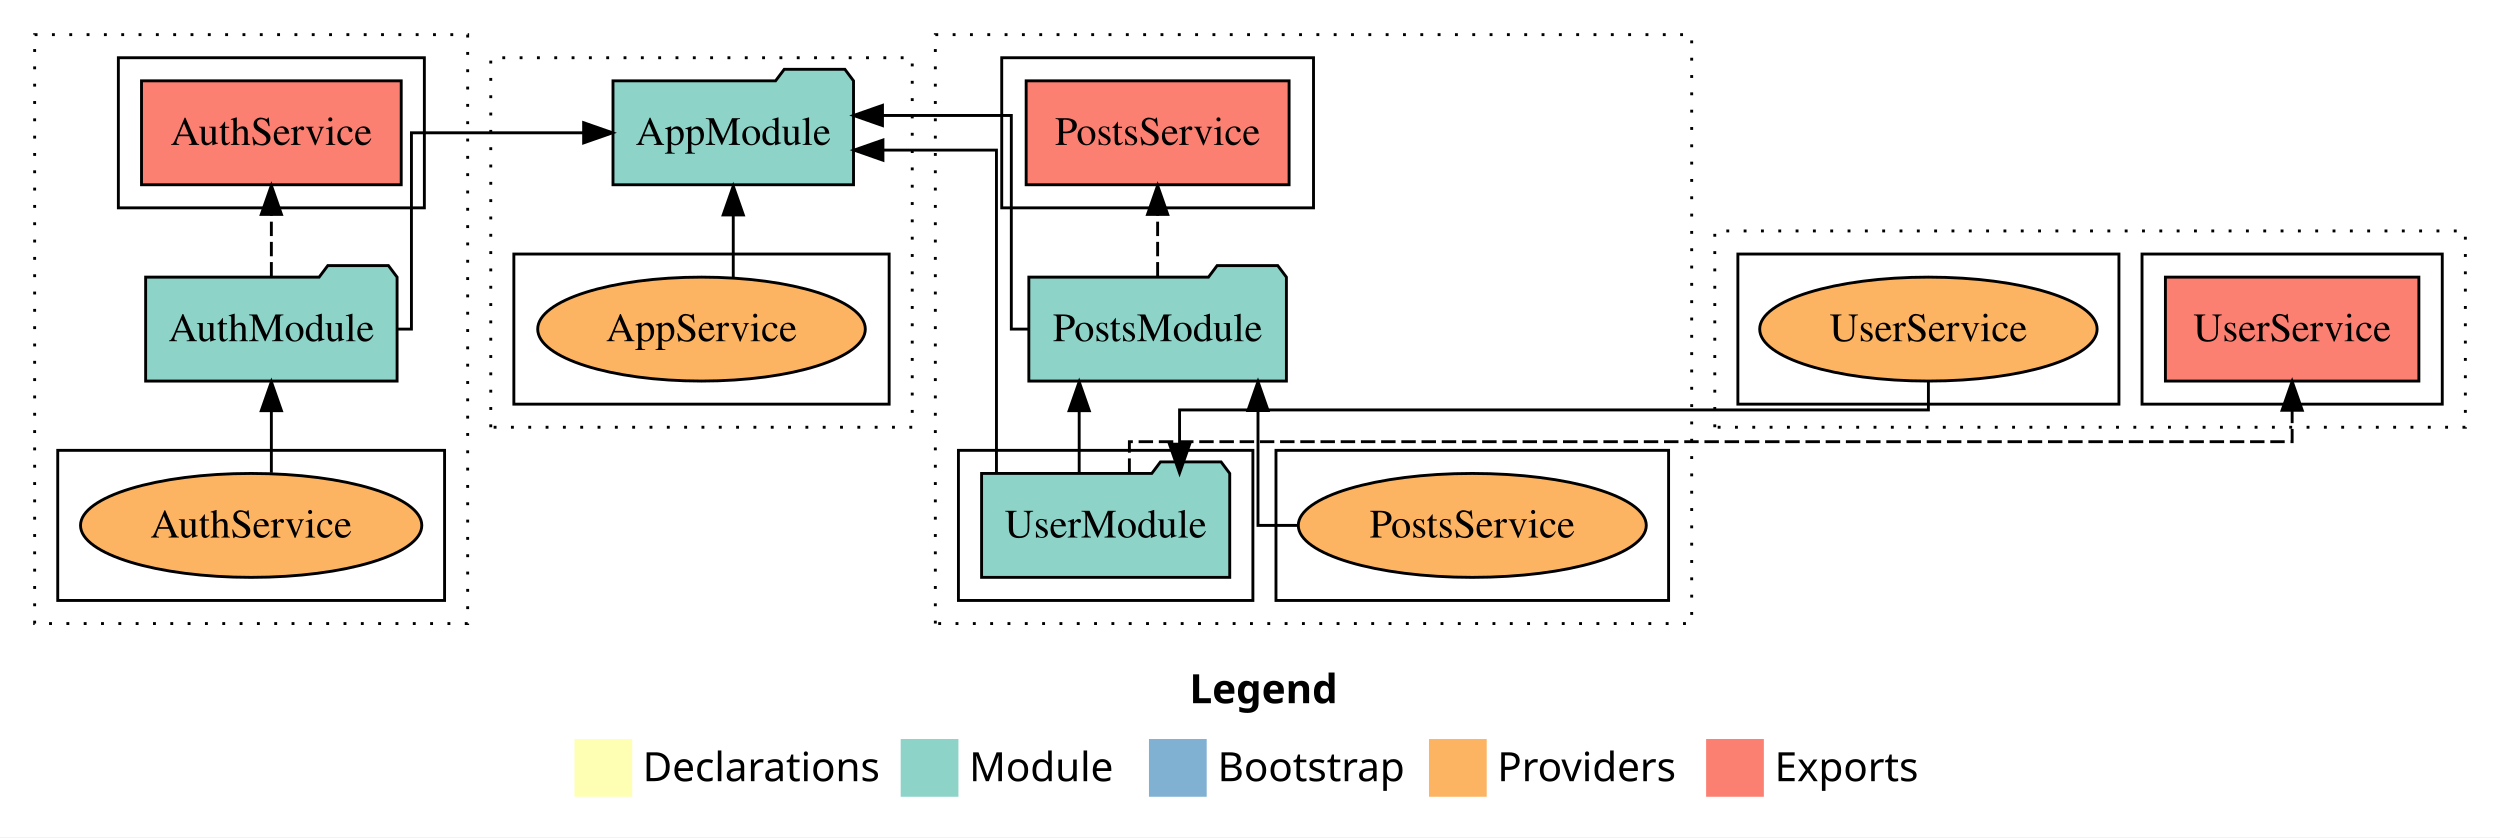
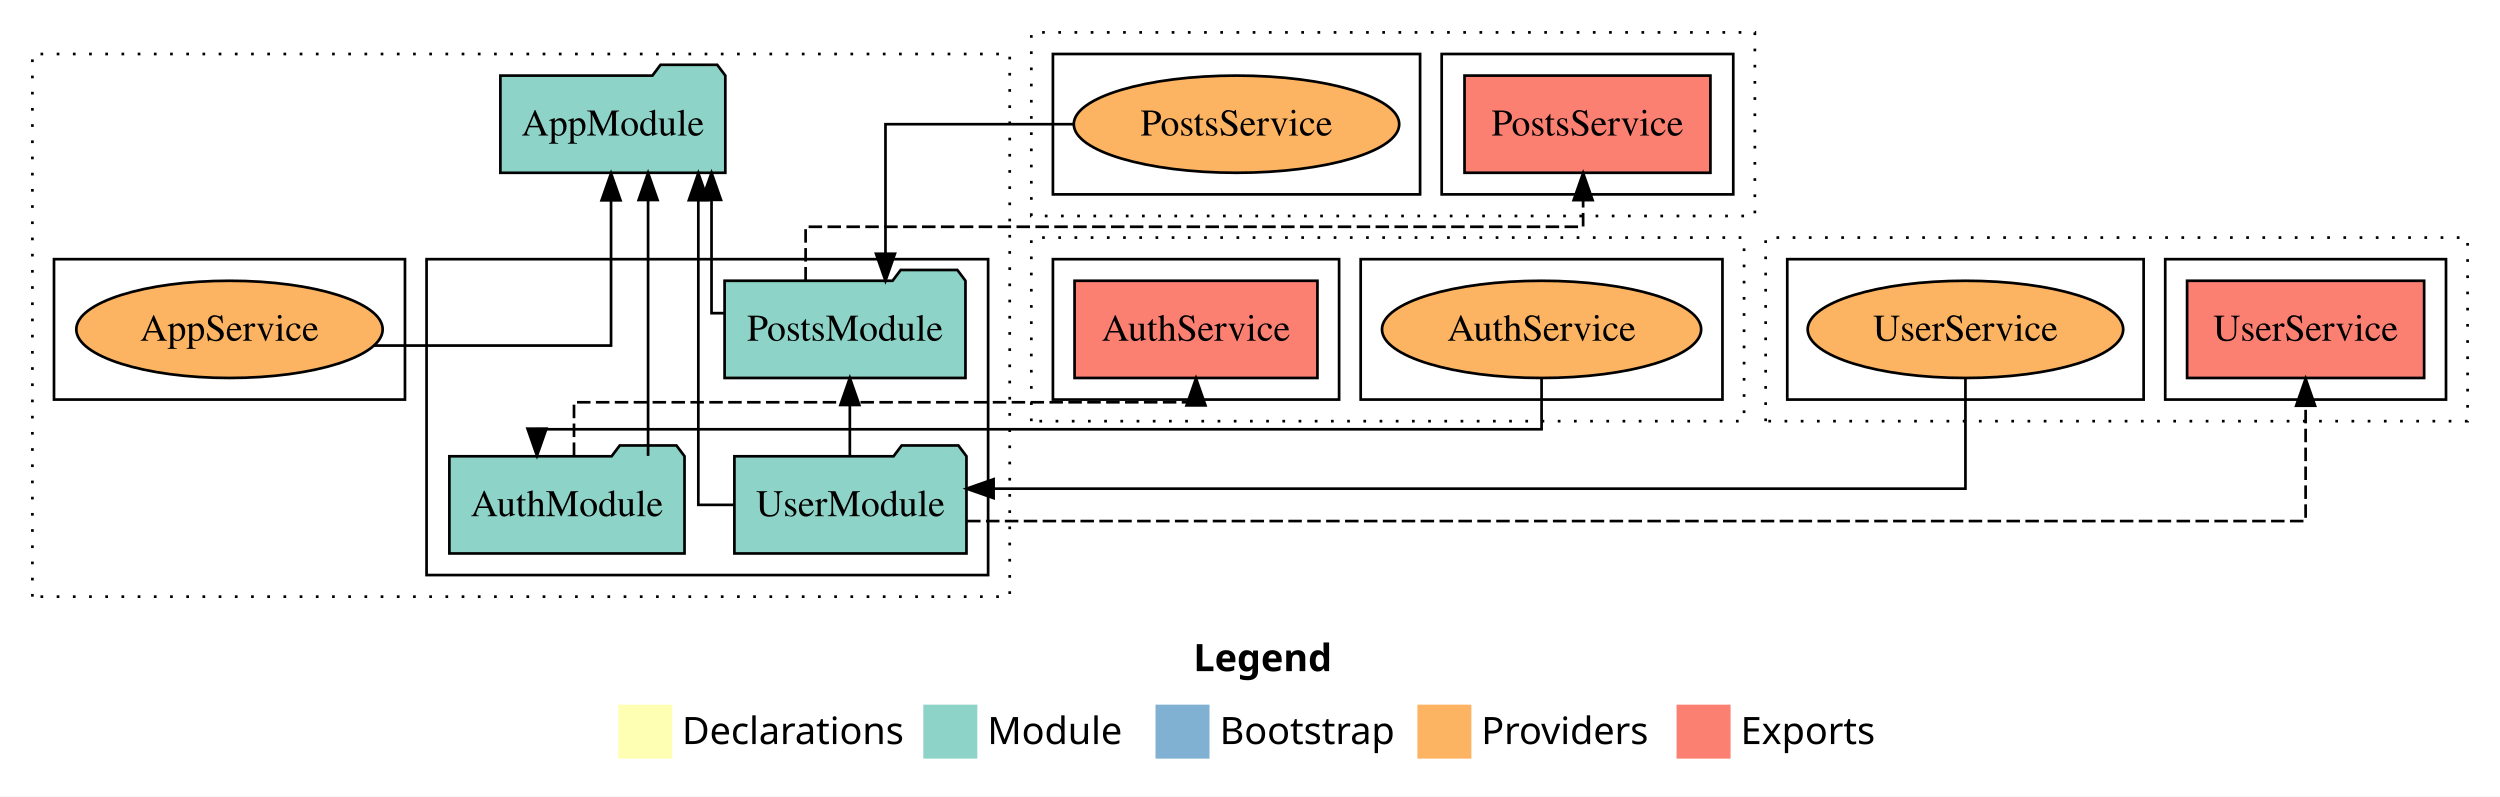
- <svg xmlns="http://www.w3.org/2000/svg" width="866pt" height="290pt" viewBox="0.00 0.00 866.00 290.00">
-   <g id="graph0" class="graph" transform="scale(1 1) rotate(0) translate(4 286)">
-     <polygon fill="white" stroke="transparent" points="-4,4 -4,-286 862,-286 862,4 -4,4" />
-     <text text-anchor="start" x="408.01" y="-42.4" font-family="Times-12" font-weight="bold" font-size="14.00">Legend</text>
-     <polygon fill="#ffffb3" stroke="transparent" points="195,-10 195,-30 215,-30 215,-10 195,-10" />
-     <text text-anchor="start" x="218.63" y="-15.4" font-family="Times-12" font-size="14.00">  Declarations</text>
-     <polygon fill="#8dd3c7" stroke="transparent" points="308,-10 308,-30 328,-30 328,-10 308,-10" />
-     <text text-anchor="start" x="331.73" y="-15.4" font-family="Times-12" font-size="14.00">  Module</text>
-     <polygon fill="#80b1d3" stroke="transparent" points="394,-10 394,-30 414,-30 414,-10 394,-10" />
-     <text text-anchor="start" x="417.78" y="-15.4" font-family="Times-12" font-size="14.00">  Bootstrap</text>
-     <polygon fill="#fdb462" stroke="transparent" points="491,-10 491,-30 511,-30 511,-10 491,-10" />
-     <text text-anchor="start" x="514.67" y="-15.4" font-family="Times-12" font-size="14.00">  Providers</text>
-     <polygon fill="#fb8072" stroke="transparent" points="587,-10 587,-30 607,-30 607,-10 587,-10" />
-     <text text-anchor="start" x="610.73" y="-15.4" font-family="Times-12" font-size="14.00">  Exports</text>
+ <svg xmlns="http://www.w3.org/2000/svg" width="926pt" height="295pt" viewBox="0.00 0.00 926.00 295.00">
+   <g id="graph0" class="graph" transform="scale(1 1) rotate(0) translate(4 291)">
+     <polygon fill="white" stroke="transparent" points="-4,4 -4,-291 922,-291 922,4 -4,4" />
+     <text text-anchor="start" x="438.01" y="-42.4" font-family="Times-12" font-weight="bold" font-size="14.00">Legend</text>
+     <polygon fill="#ffffb3" stroke="transparent" points="225,-10 225,-30 245,-30 245,-10 225,-10" />
+     <text text-anchor="start" x="248.63" y="-15.4" font-family="Times-12" font-size="14.00">  Declarations</text>
+     <polygon fill="#8dd3c7" stroke="transparent" points="338,-10 338,-30 358,-30 358,-10 338,-10" />
+     <text text-anchor="start" x="361.73" y="-15.4" font-family="Times-12" font-size="14.00">  Module</text>
+     <polygon fill="#80b1d3" stroke="transparent" points="424,-10 424,-30 444,-30 444,-10 424,-10" />
+     <text text-anchor="start" x="447.78" y="-15.4" font-family="Times-12" font-size="14.00">  Bootstrap</text>
+     <polygon fill="#fdb462" stroke="transparent" points="521,-10 521,-30 541,-30 541,-10 521,-10" />
+     <text text-anchor="start" x="544.67" y="-15.4" font-family="Times-12" font-size="14.00">  Providers</text>
+     <polygon fill="#fb8072" stroke="transparent" points="617,-10 617,-30 637,-30 637,-10 617,-10" />
+     <text text-anchor="start" x="640.73" y="-15.4" font-family="Times-12" font-size="14.00">  Exports</text>
+     <g id="clust1" class="cluster">
+       <polygon fill="none" stroke="black" stroke-dasharray="1,5" points="8,-70 8,-271 370,-271 370,-70 8,-70" />
+     </g>
+     <g id="clust3" class="cluster">
+       <polygon fill="none" stroke="black" points="154,-78 154,-195 362,-195 362,-78 154,-78" />
+     </g>
+     <g id="clust6" class="cluster">
+       <polygon fill="none" stroke="black" points="16,-143 16,-195 146,-195 146,-143 16,-143" />
+     </g>
    <g id="clust13" class="cluster">
-       <polygon fill="none" stroke="black" stroke-dasharray="1,5" points="320,-70 320,-274 582,-274 582,-70 320,-70" />
+       <polygon fill="none" stroke="black" stroke-dasharray="1,5" points="378,-211 378,-279 646,-279 646,-211 378,-211" />
+     </g>
+     <g id="clust16" class="cluster">
+       <polygon fill="none" stroke="black" points="530,-219 530,-271 638,-271 638,-219 530,-219" />
    </g>
    <g id="clust18" class="cluster">
-       <polygon fill="none" stroke="black" points="438,-78 438,-130 574,-130 574,-78 438,-78" />
-     </g>
-     <g id="clust16" class="cluster">
-       <polygon fill="none" stroke="black" points="343,-214 343,-266 451,-266 451,-214 343,-214" />
-     </g>
-     <g id="clust15" class="cluster">
-       <polygon fill="none" stroke="black" points="328,-78 328,-130 430,-130 430,-78 328,-78" />
+       <polygon fill="none" stroke="black" points="386,-219 386,-271 522,-271 522,-219 386,-219" />
    </g>
    <g id="clust19" class="cluster">
-       <polygon fill="none" stroke="black" stroke-dasharray="1,5" points="590,-138 590,-206 850,-206 850,-138 590,-138" />
+       <polygon fill="none" stroke="black" stroke-dasharray="1,5" points="650,-135 650,-203 910,-203 910,-135 650,-135" />
    </g>
    <g id="clust22" class="cluster">
-       <polygon fill="none" stroke="black" points="738,-146 738,-198 842,-198 842,-146 738,-146" />
+       <polygon fill="none" stroke="black" points="798,-143 798,-195 902,-195 902,-143 798,-143" />
    </g>
    <g id="clust24" class="cluster">
-       <polygon fill="none" stroke="black" points="598,-146 598,-198 730,-198 730,-146 598,-146" />
+       <polygon fill="none" stroke="black" points="658,-143 658,-195 790,-195 790,-143 658,-143" />
    </g>
    <g id="clust7" class="cluster">
-       <polygon fill="none" stroke="black" stroke-dasharray="1,5" points="8,-70 8,-274 158,-274 158,-70 8,-70" />
+       <polygon fill="none" stroke="black" stroke-dasharray="1,5" points="378,-135 378,-203 642,-203 642,-135 378,-135" />
    </g>
    <g id="clust12" class="cluster">
-       <polygon fill="none" stroke="black" points="16,-78 16,-130 150,-130 150,-78 16,-78" />
+       <polygon fill="none" stroke="black" points="500,-143 500,-195 634,-195 634,-143 500,-143" />
    </g>
    <g id="clust10" class="cluster">
-       <polygon fill="none" stroke="black" points="37,-214 37,-266 143,-266 143,-214 37,-214" />
-     </g>
-     <g id="clust1" class="cluster">
-       <polygon fill="none" stroke="black" stroke-dasharray="1,5" points="166,-138 166,-266 312,-266 312,-138 166,-138" />
-     </g>
-     <g id="clust6" class="cluster">
-       <polygon fill="none" stroke="black" points="174,-146 174,-198 304,-198 304,-146 174,-146" />
+       <polygon fill="none" stroke="black" points="386,-143 386,-195 492,-195 492,-143 386,-143" />
    </g>
    <g id="node1" class="node">
-       <polygon fill="#8dd3c7" stroke="black" points="133.55,-190 130.55,-194 109.55,-194 106.55,-190 46.45,-190 46.45,-154 133.55,-154 133.55,-190" />
-       <text text-anchor="middle" x="90" y="-167.8" font-family="Times,serif" font-size="14.00">AuthModule</text>
+       <polygon fill="#8dd3c7" stroke="black" points="249.55,-122 246.55,-126 225.55,-126 222.55,-122 162.45,-122 162.45,-86 249.55,-86 249.55,-122" />
+       <text text-anchor="middle" x="206" y="-99.8" font-family="Times,serif" font-size="14.00">AuthModule</text>
    </g>
    <g id="node4" class="node">
-       <polygon fill="#8dd3c7" stroke="black" points="291.66,-258 288.66,-262 267.66,-262 264.66,-258 208.34,-258 208.34,-222 291.66,-222 291.66,-258" />
-       <text text-anchor="middle" x="250" y="-235.8" font-family="Times,serif" font-size="14.00">AppModule</text>
+       <polygon fill="#8dd3c7" stroke="black" points="264.66,-263 261.66,-267 240.66,-267 237.66,-263 181.34,-263 181.34,-227 264.66,-227 264.66,-263" />
+       <text text-anchor="middle" x="223" y="-240.8" font-family="Times,serif" font-size="14.00">AppModule</text>
    </g>
    <g id="edge1" class="edge">
-       <path fill="none" stroke="black" d="M133.69,-172C136.67,-172 138.52,-172 138.52,-172 138.52,-172 138.52,-240 138.52,-240 138.52,-240 198.17,-240 198.17,-240" />
-       <polygon fill="black" stroke="black" points="198.17,-243.5 208.17,-240 198.17,-236.5 198.17,-243.5" />
+       <path fill="none" stroke="black" d="M236.05,-122.14C236.05,-122.14 236.05,-216.93 236.05,-216.93" />
+       <polygon fill="black" stroke="black" points="232.55,-216.92 236.05,-226.93 239.55,-216.93 232.55,-216.92" />
    </g>
    <g id="node6" class="node">
-       <polygon fill="#fb8072" stroke="black" points="134.98,-258 45.02,-258 45.02,-222 134.98,-222 134.98,-258" />
-       <text text-anchor="middle" x="90" y="-235.8" font-family="Times,serif" font-size="14.00">AuthService </text>
+       <polygon fill="#fb8072" stroke="black" points="483.98,-187 394.02,-187 394.02,-151 483.98,-151 483.98,-187" />
+       <text text-anchor="middle" x="439" y="-164.8" font-family="Times,serif" font-size="14.00">AuthService </text>
    </g>
    <g id="edge5" class="edge">
-       <path fill="none" stroke="black" stroke-dasharray="5,2" d="M90,-190.22C90,-190.22 90,-211.73 90,-211.73" />
-       <polygon fill="black" stroke="black" points="86.5,-211.73 90,-221.73 93.5,-211.73 86.5,-211.73" />
+       <path fill="none" stroke="black" stroke-dasharray="5,2" d="M208.61,-122.11C208.61,-131.9 208.61,-142 208.61,-142 208.61,-142 439,-142 439,-142 439,-142 439,-142.88 439,-142.88" />
+       <polygon fill="black" stroke="black" points="435.5,-140.84 439,-150.84 442.5,-140.84 435.5,-140.84" />
    </g>
    <g id="node2" class="node">
-       <polygon fill="#8dd3c7" stroke="black" points="441.61,-190 438.61,-194 417.61,-194 414.61,-190 352.39,-190 352.39,-154 441.61,-154 441.61,-190" />
-       <text text-anchor="middle" x="397" y="-167.8" font-family="Times,serif" font-size="14.00">PostsModule</text>
+       <polygon fill="#8dd3c7" stroke="black" points="353.61,-187 350.61,-191 329.61,-191 326.61,-187 264.39,-187 264.39,-151 353.61,-151 353.61,-187" />
+       <text text-anchor="middle" x="309" y="-164.8" font-family="Times,serif" font-size="14.00">PostsModule</text>
    </g>
    <g id="edge2" class="edge">
-       <path fill="none" stroke="black" d="M352.14,-172C348.58,-172 346.32,-172 346.32,-172 346.32,-172 346.32,-246 346.32,-246 346.32,-246 301.69,-246 301.69,-246" />
-       <polygon fill="black" stroke="black" points="301.69,-242.5 291.69,-246 301.69,-249.5 301.69,-242.5" />
+       <path fill="none" stroke="black" d="M264.12,-175C261.29,-175 259.55,-175 259.55,-175 259.55,-175 259.55,-216.97 259.55,-216.97" />
+       <polygon fill="black" stroke="black" points="256.05,-216.97 259.55,-226.97 263.05,-216.97 256.05,-216.97" />
    </g>
    <g id="node8" class="node">
-       <polygon fill="#fb8072" stroke="black" points="442.54,-258 351.46,-258 351.46,-222 442.54,-222 442.54,-258" />
-       <text text-anchor="middle" x="397" y="-235.8" font-family="Times,serif" font-size="14.00">PostsService </text>
+       <polygon fill="#fb8072" stroke="black" points="629.54,-263 538.46,-263 538.46,-227 629.54,-227 629.54,-263" />
+       <text text-anchor="middle" x="584" y="-240.8" font-family="Times,serif" font-size="14.00">PostsService </text>
    </g>
    <g id="edge8" class="edge">
-       <path fill="none" stroke="black" stroke-dasharray="5,2" d="M397,-190.22C397,-190.22 397,-211.73 397,-211.73" />
-       <polygon fill="black" stroke="black" points="393.5,-211.73 397,-221.73 400.5,-211.73 393.5,-211.73" />
+       <path fill="none" stroke="black" stroke-dasharray="5,2" d="M294.4,-187.11C294.4,-196.9 294.4,-207 294.4,-207 294.4,-207 582.39,-207 582.39,-207 582.39,-207 582.39,-216.89 582.39,-216.89" />
+       <polygon fill="black" stroke="black" points="578.89,-216.89 582.39,-226.89 585.89,-216.89 578.89,-216.89" />
    </g>
    <g id="node3" class="node">
-       <polygon fill="#8dd3c7" stroke="black" points="421.98,-122 418.98,-126 397.98,-126 394.98,-122 336.02,-122 336.02,-86 421.98,-86 421.98,-122" />
-       <text text-anchor="middle" x="379" y="-99.8" font-family="Times,serif" font-size="14.00">UserModule</text>
+       <polygon fill="#8dd3c7" stroke="black" points="353.98,-122 350.98,-126 329.98,-126 326.98,-122 268.02,-122 268.02,-86 353.98,-86 353.98,-122" />
+       <text text-anchor="middle" x="311" y="-99.8" font-family="Times,serif" font-size="14.00">UserModule</text>
    </g>
    <g id="edge7" class="edge">
-       <path fill="none" stroke="black" d="M369.83,-122.22C369.83,-122.22 369.83,-143.73 369.83,-143.73" />
-       <polygon fill="black" stroke="black" points="366.33,-143.73 369.83,-153.73 373.33,-143.73 366.33,-143.73" />
+       <path fill="none" stroke="black" d="M310.78,-122.11C310.78,-122.11 310.78,-140.99 310.78,-140.99" />
+       <polygon fill="black" stroke="black" points="307.28,-140.99 310.78,-150.99 314.28,-140.99 307.28,-140.99" />
    </g>
    <g id="edge3" class="edge">
-       <path fill="none" stroke="black" d="M341.17,-122.08C341.17,-157.8 341.17,-234 341.17,-234 341.17,-234 301.85,-234 301.85,-234" />
-       <polygon fill="black" stroke="black" points="301.85,-230.5 291.85,-234 301.85,-237.5 301.85,-230.5" />
+       <path fill="none" stroke="black" d="M268.01,-104C260.3,-104 254.66,-104 254.66,-104 254.66,-104 254.66,-216.86 254.66,-216.86" />
+       <polygon fill="black" stroke="black" points="251.16,-216.86 254.66,-226.86 258.16,-216.86 251.16,-216.86" />
    </g>
    <g id="node10" class="node">
-       <polygon fill="#fb8072" stroke="black" points="833.9,-190 746.1,-190 746.1,-154 833.9,-154 833.9,-190" />
-       <text text-anchor="middle" x="790" y="-167.8" font-family="Times,serif" font-size="14.00">UserService </text>
+       <polygon fill="#fb8072" stroke="black" points="893.9,-187 806.1,-187 806.1,-151 893.9,-151 893.9,-187" />
+       <text text-anchor="middle" x="850" y="-164.8" font-family="Times,serif" font-size="14.00">UserService </text>
    </g>
    <g id="edge10" class="edge">
-       <path fill="none" stroke="black" stroke-dasharray="5,2" d="M387.22,-122.2C387.22,-128.03 387.22,-133 387.22,-133 387.22,-133 790,-133 790,-133 790,-133 790,-143.87 790,-143.87" />
-       <polygon fill="black" stroke="black" points="786.5,-143.87 790,-153.87 793.5,-143.87 786.5,-143.87" />
+       <path fill="none" stroke="black" stroke-dasharray="5,2" d="M354.2,-98C482.1,-98 850,-98 850,-98 850,-98 850,-140.72 850,-140.72" />
+       <polygon fill="black" stroke="black" points="846.5,-140.72 850,-150.72 853.5,-140.72 846.5,-140.72" />
    </g>
    <g id="node5" class="node">
-       <ellipse fill="#fdb462" stroke="black" cx="239" cy="-172" rx="56.74" ry="18" />
-       <text text-anchor="middle" x="239" y="-167.8" font-family="Times,serif" font-size="14.00">AppService</text>
+       <ellipse fill="#fdb462" stroke="black" cx="81" cy="-169" rx="56.74" ry="18" />
+       <text text-anchor="middle" x="81" y="-164.8" font-family="Times,serif" font-size="14.00">AppService</text>
    </g>
    <g id="edge4" class="edge">
-       <path fill="none" stroke="black" d="M250,-189.87C250,-189.87 250,-211.54 250,-211.54" />
-       <polygon fill="black" stroke="black" points="246.5,-211.54 250,-221.54 253.5,-211.54 246.5,-211.54" />
+       <path fill="none" stroke="black" d="M134.43,-163C174.45,-163 222.33,-163 222.33,-163 222.33,-163 222.33,-216.8 222.33,-216.8" />
+       <polygon fill="black" stroke="black" points="218.83,-216.8 222.33,-226.8 225.83,-216.8 218.83,-216.8" />
    </g>
    <g id="node7" class="node">
-       <ellipse fill="#fdb462" stroke="black" cx="83" cy="-104" rx="59.11" ry="18" />
-       <text text-anchor="middle" x="83" y="-99.8" font-family="Times,serif" font-size="14.00">AuthService</text>
+       <ellipse fill="#fdb462" stroke="black" cx="567" cy="-169" rx="59.11" ry="18" />
+       <text text-anchor="middle" x="567" y="-164.8" font-family="Times,serif" font-size="14.00">AuthService</text>
    </g>
    <g id="edge6" class="edge">
-       <path fill="none" stroke="black" d="M90,-122.22C90,-122.22 90,-143.73 90,-143.73" />
-       <polygon fill="black" stroke="black" points="86.5,-143.73 90,-153.73 93.5,-143.73 86.5,-143.73" />
+       <path fill="none" stroke="black" d="M567,-150.93C567,-141.54 567,-132 567,-132 567,-132 194.89,-132 194.89,-132 194.89,-132 194.89,-131.02 194.89,-131.02" />
+       <polygon fill="black" stroke="black" points="198.39,-132.21 194.89,-122.21 191.39,-132.21 198.39,-132.21" />
    </g>
    <g id="node9" class="node">
-       <ellipse fill="#fdb462" stroke="black" cx="506" cy="-104" rx="60.27" ry="18" />
-       <text text-anchor="middle" x="506" y="-99.8" font-family="Times,serif" font-size="14.00">PostsService</text>
+       <ellipse fill="#fdb462" stroke="black" cx="454" cy="-245" rx="60.27" ry="18" />
+       <text text-anchor="middle" x="454" y="-240.8" font-family="Times,serif" font-size="14.00">PostsService</text>
    </g>
    <g id="edge9" class="edge">
-       <path fill="none" stroke="black" d="M445.39,-104C437.32,-104 431.77,-104 431.77,-104 431.77,-104 431.77,-143.78 431.77,-143.78" />
-       <polygon fill="black" stroke="black" points="428.27,-143.78 431.77,-153.78 435.27,-143.78 428.27,-143.78" />
+       <path fill="none" stroke="black" d="M393.56,-245C359.6,-245 323.98,-245 323.98,-245 323.98,-245 323.98,-197.01 323.98,-197.01" />
+       <polygon fill="black" stroke="black" points="327.48,-197.01 323.98,-187.01 320.48,-197.01 327.48,-197.01" />
    </g>
    <g id="node11" class="node">
-       <ellipse fill="#fdb462" stroke="black" cx="664" cy="-172" rx="58.44" ry="18" />
-       <text text-anchor="middle" x="664" y="-167.8" font-family="Times,serif" font-size="14.00">UserService</text>
+       <ellipse fill="#fdb462" stroke="black" cx="724" cy="-169" rx="58.44" ry="18" />
+       <text text-anchor="middle" x="724" y="-164.8" font-family="Times,serif" font-size="14.00">UserService</text>
    </g>
    <g id="edge11" class="edge">
-       <path fill="none" stroke="black" d="M664,-153.79C664,-148.45 664,-144 664,-144 664,-144 404.6,-144 404.6,-144 404.6,-144 404.6,-132.13 404.6,-132.13" />
-       <polygon fill="black" stroke="black" points="408.1,-132.13 404.6,-122.13 401.1,-132.13 408.1,-132.13" />
+       <path fill="none" stroke="black" d="M724,-150.98C724,-133.63 724,-110 724,-110 724,-110 364.03,-110 364.03,-110" />
+       <polygon fill="black" stroke="black" points="364.03,-106.5 354.03,-110 364.03,-113.5 364.03,-106.5" />
    </g>
  </g>
</svg>
